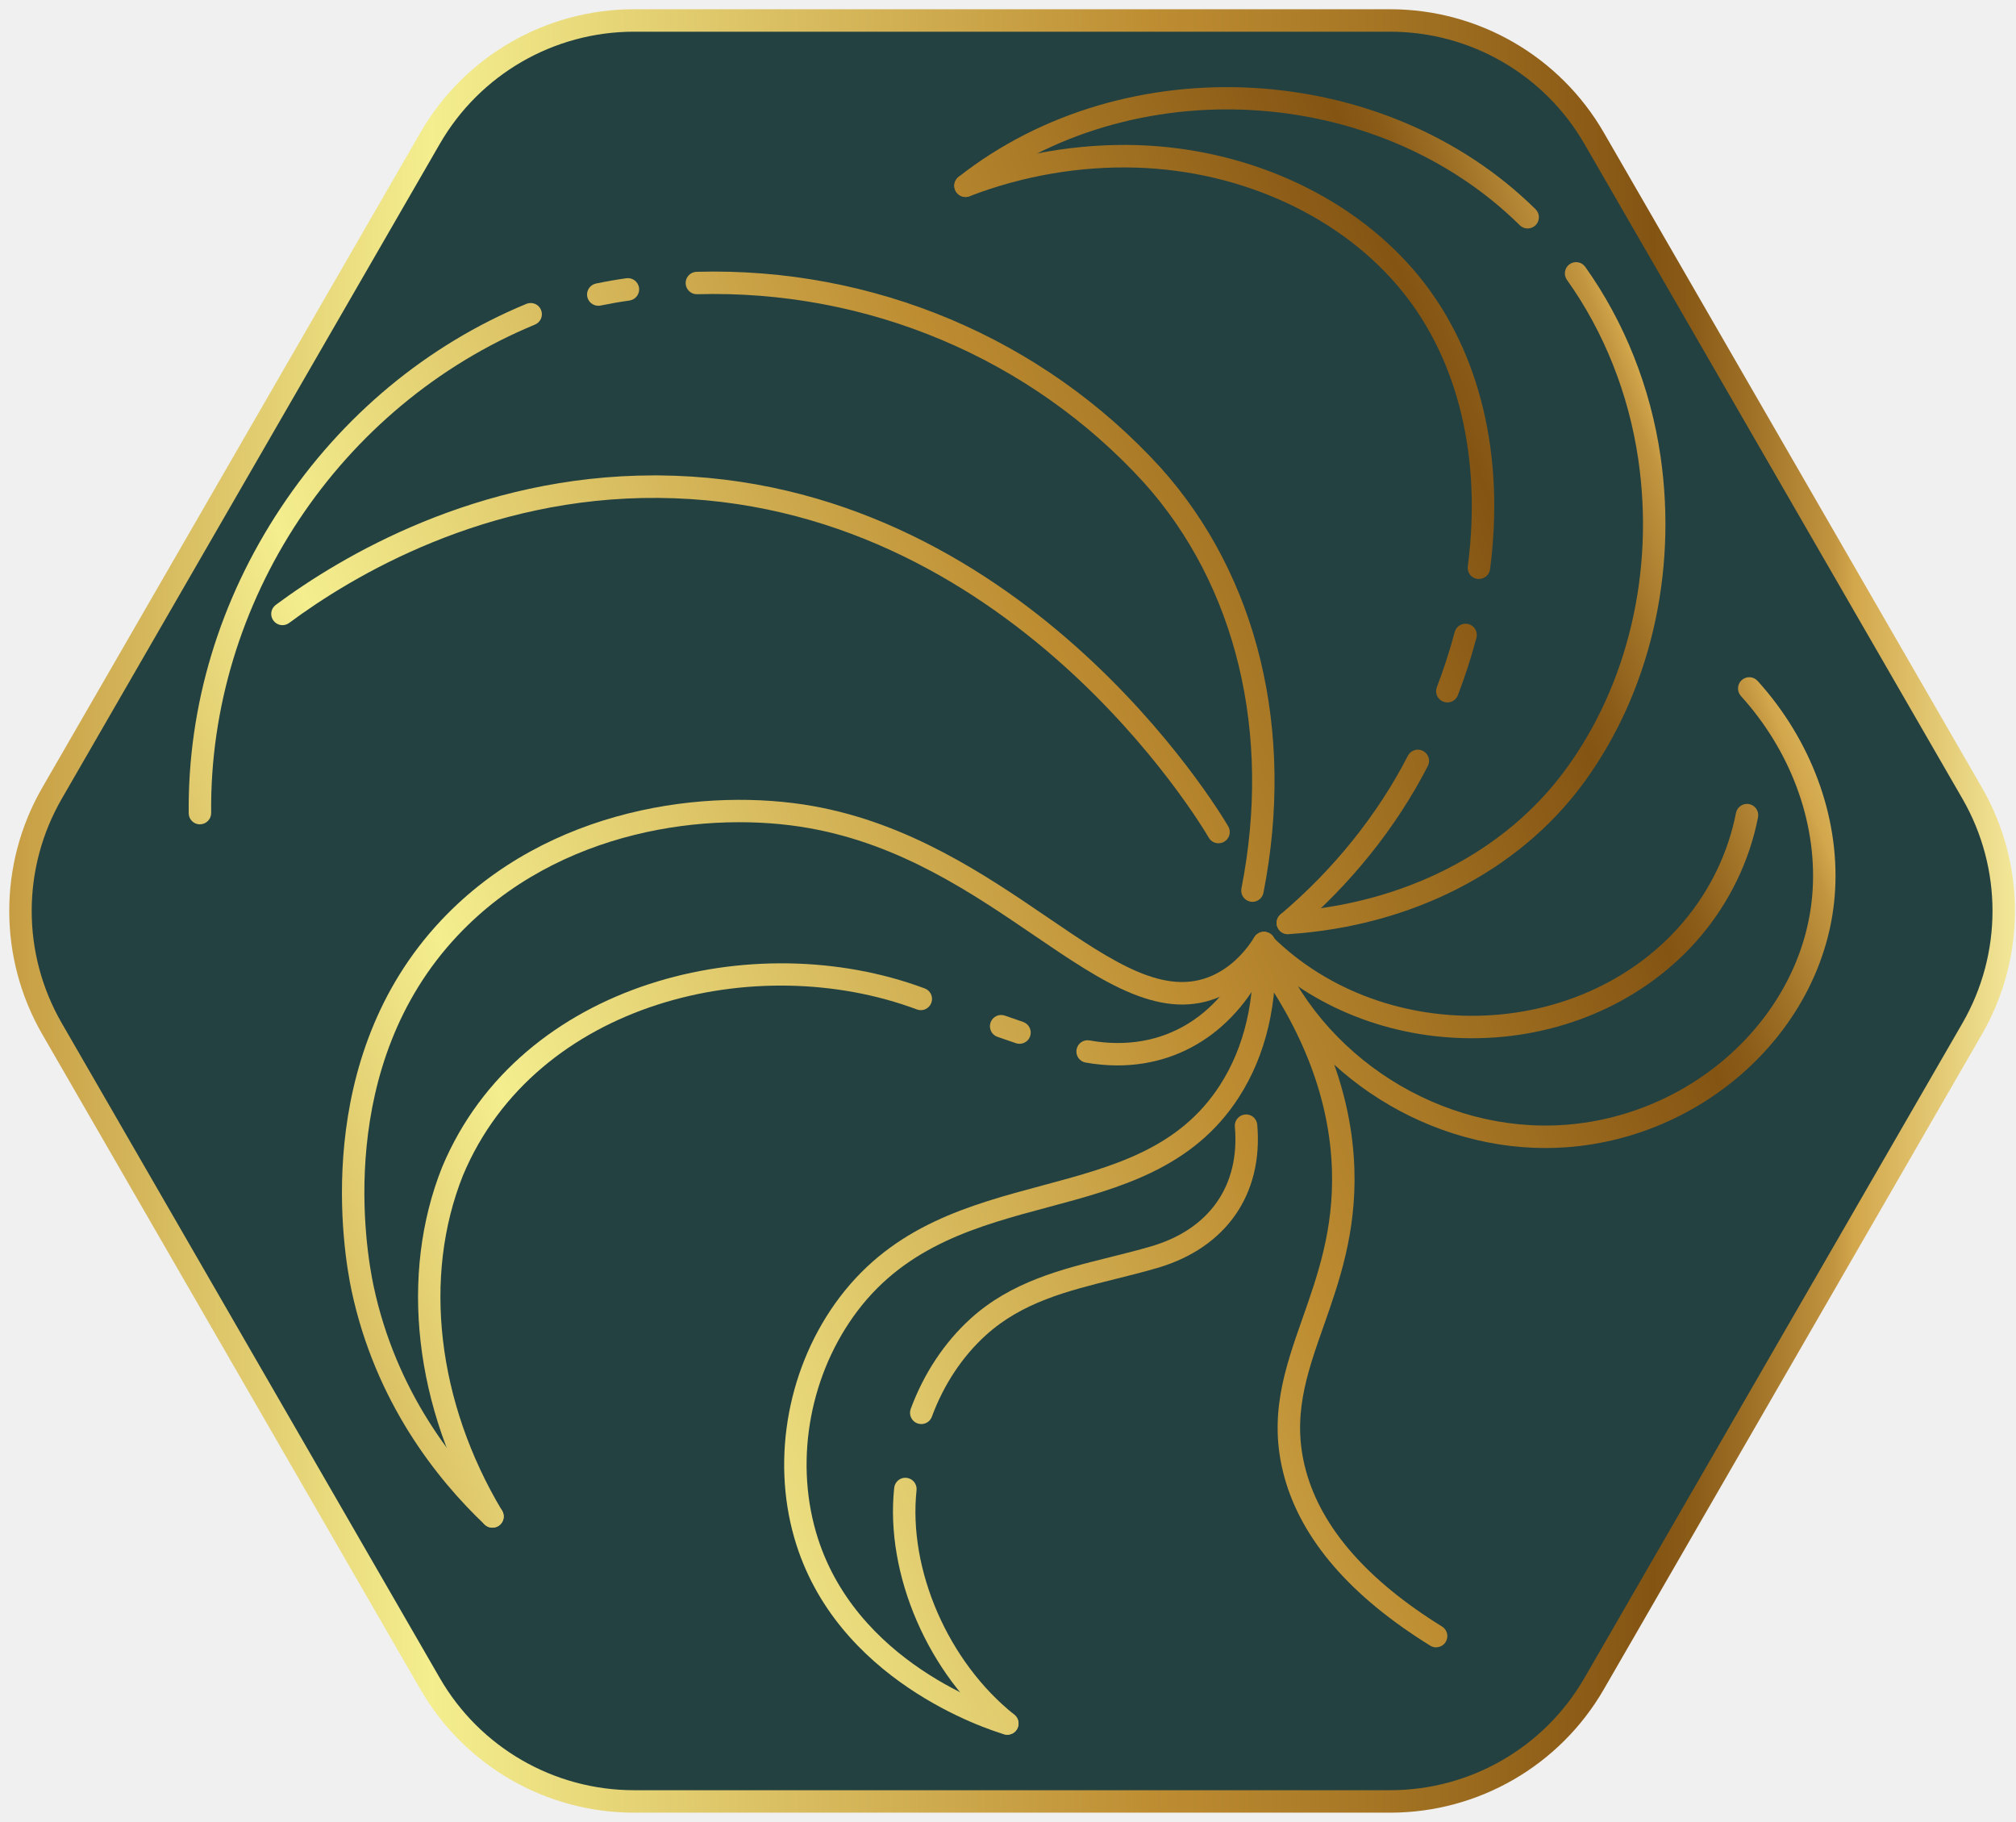
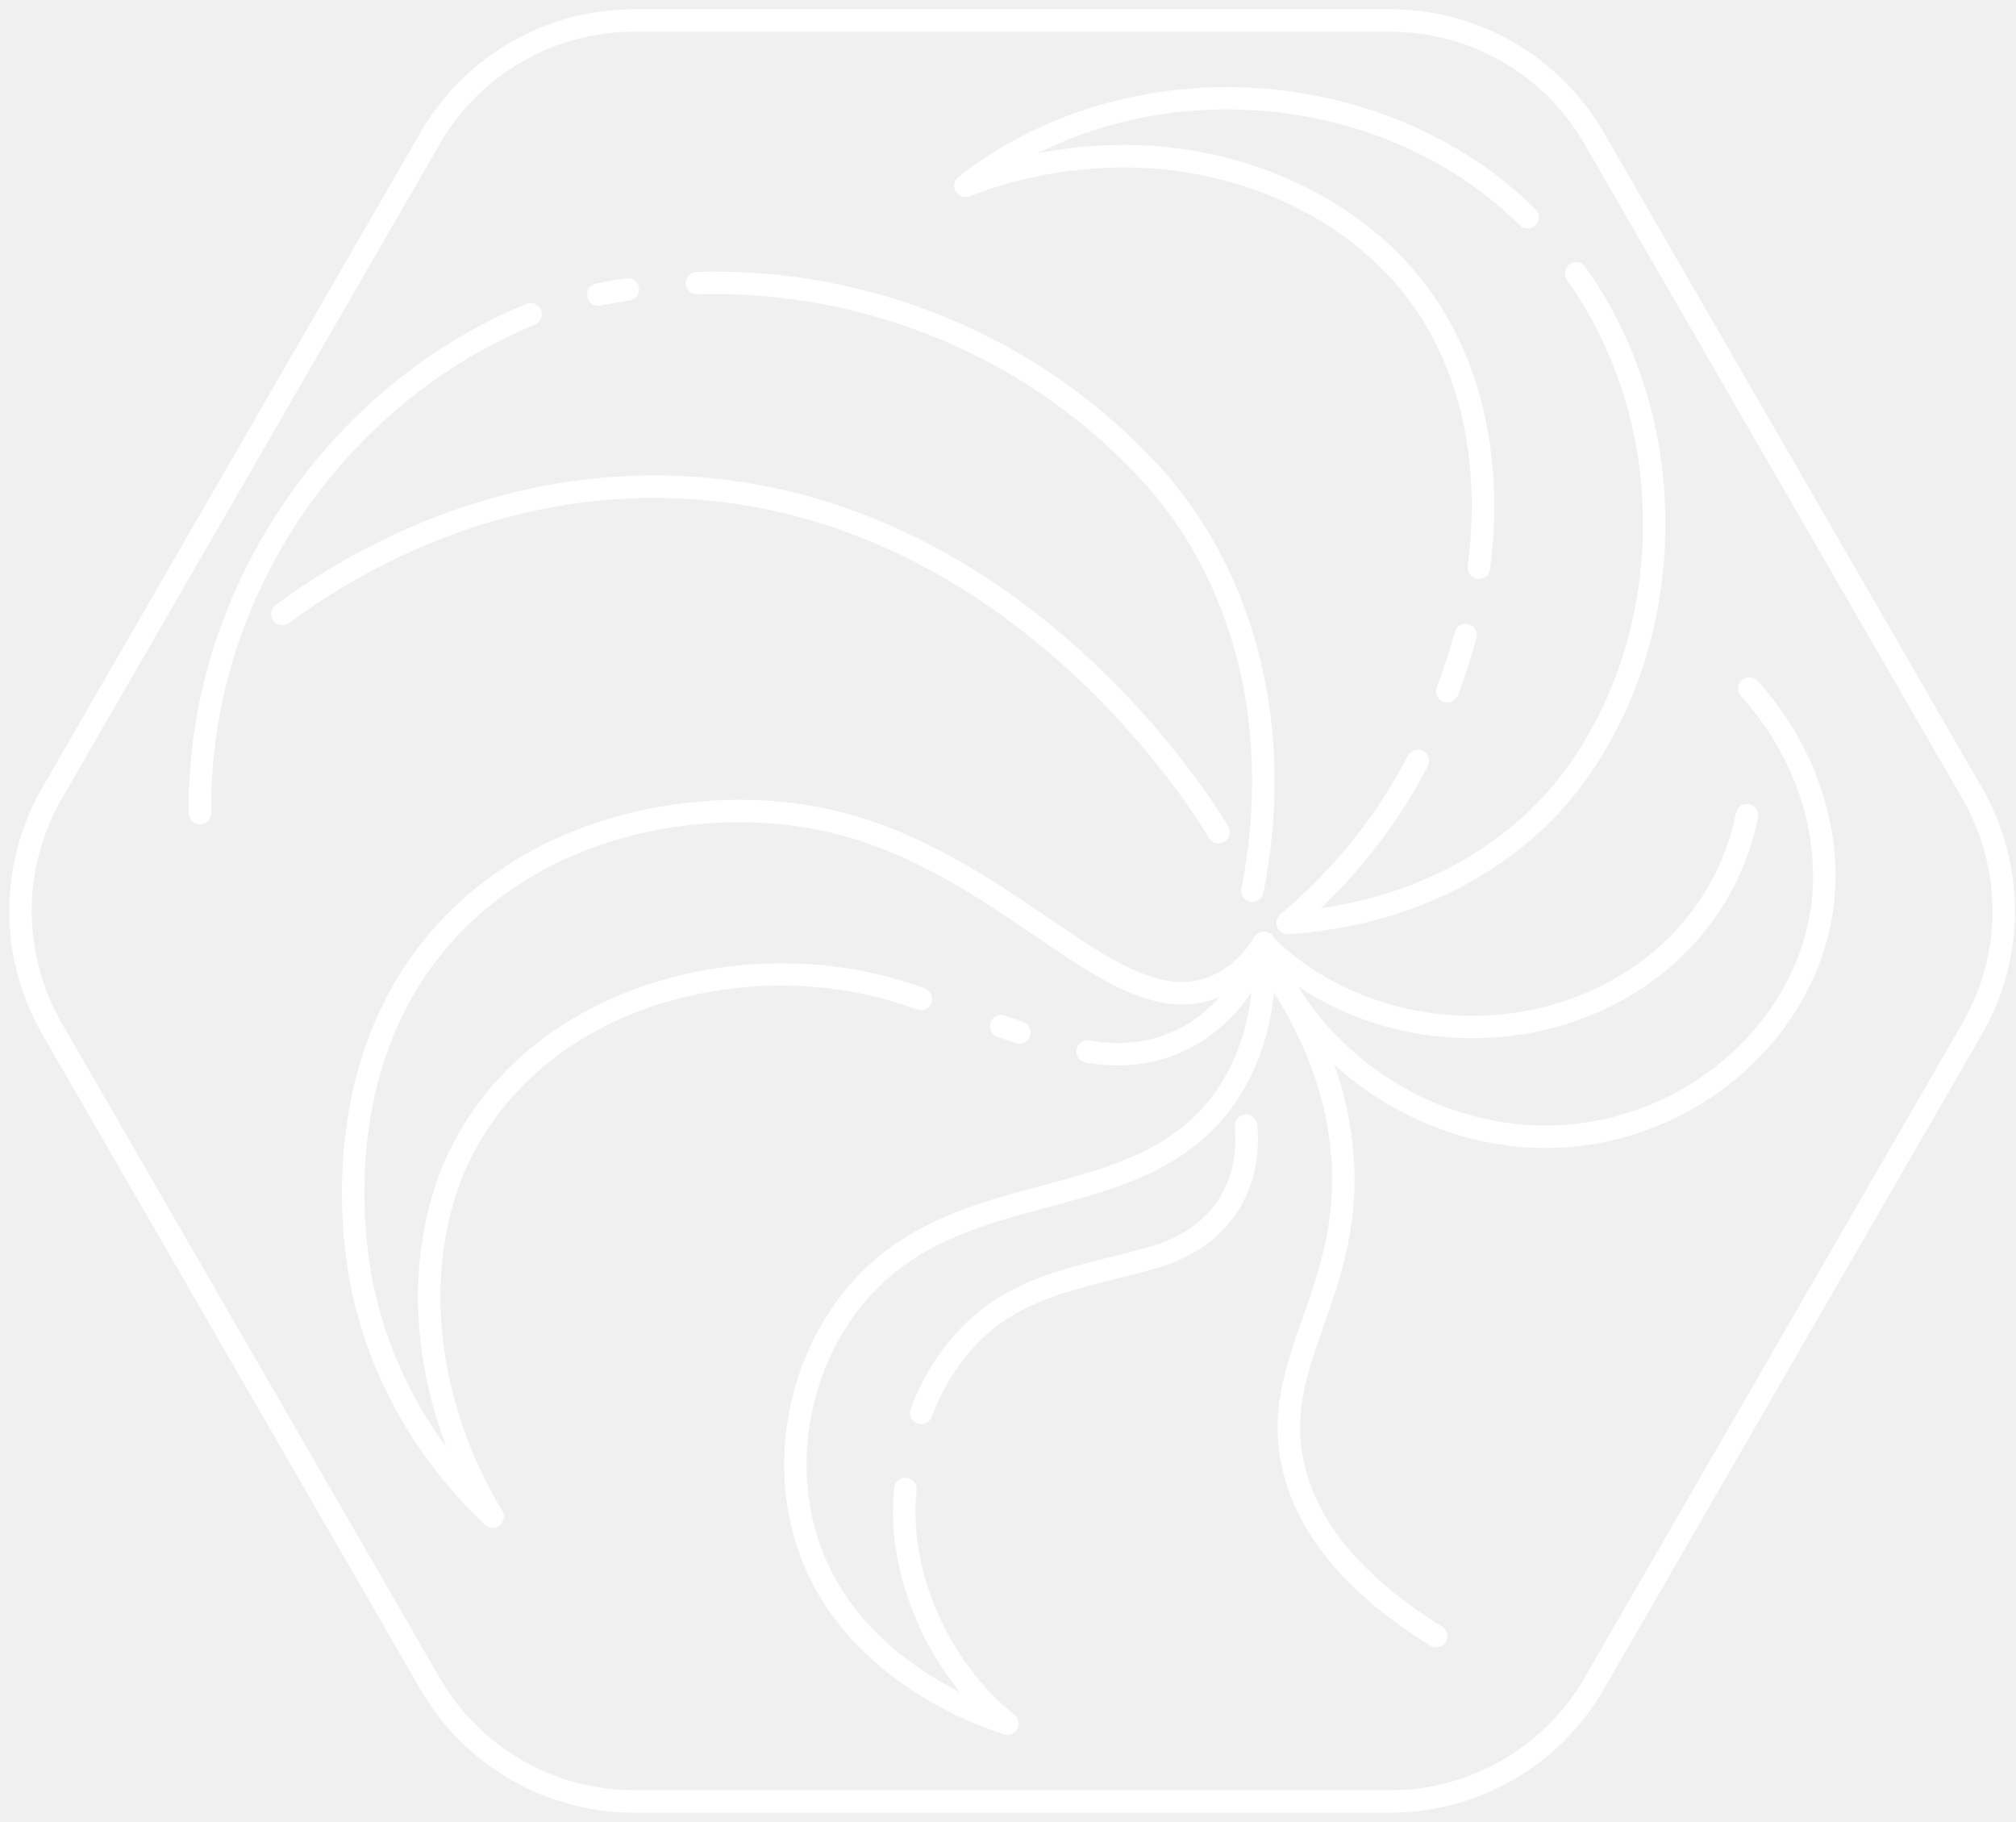
<svg xmlns="http://www.w3.org/2000/svg" width="197" height="178" viewBox="0 0 197 178" fill="none">
-   <path d="M135.848 2H61.953C53.736 2 46.138 6.383 42.029 13.504L5.082 77.496C0.973 84.617 0.973 93.383 5.082 100.504L42.029 164.496C46.138 171.617 53.736 176 61.953 176H135.848C144.066 176 151.663 171.617 155.772 164.496L192.72 100.504C196.828 93.383 196.828 84.617 192.72 77.496L155.772 13.504C151.663 6.383 144.066 2 135.848 2Z" fill="#234141" />
-   <path d="M19.537 80.541C18.934 80.541 18.445 80.058 18.44 79.455C18.336 68.955 21.446 58.636 27.442 49.606C33.427 40.598 41.722 33.708 51.437 29.687C51.997 29.457 52.639 29.72 52.869 30.279C53.1 30.839 52.836 31.481 52.277 31.711C33.142 39.633 20.426 58.811 20.634 79.427C20.64 80.031 20.152 80.53 19.548 80.535H19.537V80.541Z" fill="url(#paint0_linear_43_11409)" />
-   <path d="M58.465 29.873C57.954 29.873 57.499 29.517 57.389 29.001C57.263 28.409 57.647 27.827 58.239 27.701C59.216 27.498 60.215 27.323 61.207 27.185C61.811 27.103 62.359 27.52 62.447 28.123C62.529 28.721 62.113 29.276 61.509 29.363C60.56 29.495 59.611 29.66 58.684 29.852C58.607 29.868 58.536 29.873 58.459 29.873H58.465Z" fill="url(#paint1_linear_43_11409)" />
-   <path d="M122.391 88.111C122.32 88.111 122.248 88.106 122.177 88.089C121.585 87.974 121.195 87.398 121.31 86.8C124.295 71.648 120.817 57.188 111.765 47.132C100.684 34.997 84.78 28.283 68.125 28.744C67.532 28.776 67.017 28.283 67 27.679C66.984 27.076 67.461 26.571 68.065 26.555C85.356 26.077 101.874 33.05 113.389 45.662C122.912 56.239 126.577 71.39 123.461 87.228C123.357 87.749 122.901 88.111 122.386 88.111H122.391Z" fill="url(#paint2_linear_43_11409)" />
-   <path d="M48.123 149.256C47.854 149.256 47.58 149.158 47.366 148.955C42.709 144.539 36.669 136.985 34.348 126.062C33.569 122.403 30.349 103.461 43.125 89.9C53.609 78.774 69.238 76.937 79.442 78.752C88.861 80.426 96.333 85.516 102.34 89.609C108.764 93.987 113.843 97.443 118.534 95.281C120.114 94.552 121.48 93.295 122.588 91.545C122.912 91.035 123.592 90.882 124.102 91.205C124.612 91.529 124.766 92.209 124.442 92.719C123.104 94.831 121.425 96.367 119.455 97.273C113.635 99.955 107.831 96 101.105 91.419C94.967 87.239 88.016 82.499 79.063 80.908C69.403 79.191 54.613 80.908 44.727 91.397C32.697 104.163 35.763 122.129 36.498 125.602C38.698 135.97 44.447 143.156 48.88 147.358C49.319 147.775 49.341 148.472 48.924 148.911C48.71 149.141 48.419 149.251 48.129 149.251L48.123 149.256Z" fill="url(#paint3_linear_43_11409)" />
-   <path d="M149.284 22.325C149.004 22.325 148.73 22.221 148.51 22.007C134.499 8.177 110.504 6.833 95.023 19.012C94.546 19.385 93.86 19.302 93.482 18.825C93.109 18.348 93.191 17.657 93.668 17.284C109.989 4.452 135.278 5.867 150.052 20.443C150.485 20.871 150.485 21.562 150.063 21.996C149.849 22.215 149.563 22.32 149.284 22.32V22.325Z" fill="url(#paint4_linear_43_11409)" />
-   <path d="M125.842 91.266C125.271 91.266 124.789 90.821 124.75 90.24C124.712 89.636 125.167 89.115 125.776 89.071C137.132 88.331 147.045 83.278 152.964 75.214C159.086 66.876 161.687 55.822 160.09 44.888C159.158 38.497 156.749 32.43 153.118 27.345C152.767 26.851 152.882 26.165 153.375 25.814C153.869 25.463 154.555 25.578 154.906 26.072C158.735 31.442 161.281 37.839 162.263 44.575C163.936 56.074 161.193 67.715 154.73 76.52C148.422 85.105 137.922 90.481 125.919 91.266C125.897 91.266 125.869 91.266 125.847 91.266H125.842Z" fill="url(#paint5_linear_43_11409)" />
-   <path d="M151.011 112.161C138.745 112.161 127.027 104.261 122.611 92.741C122.392 92.176 122.677 91.54 123.242 91.326C123.807 91.106 124.443 91.392 124.657 91.957C128.991 103.258 140.895 110.79 152.964 109.895C165.851 108.93 176.471 98.798 177.135 86.828C177.503 80.19 174.946 73.327 170.119 68C169.713 67.55 169.746 66.859 170.195 66.448C170.645 66.042 171.336 66.075 171.748 66.524C176.965 72.284 179.73 79.729 179.324 86.948C178.594 99.999 167.09 111.042 153.123 112.084C152.416 112.139 151.714 112.161 151.011 112.161Z" fill="url(#paint6_linear_43_11409)" />
-   <path d="M98.434 169.483C98.33 169.483 98.226 169.466 98.121 169.439C96.448 168.945 81.636 164.194 77.621 150.26C75.344 142.366 77.045 133.359 82.048 126.748C87.38 119.704 94.748 117.729 101.868 115.82C108.72 113.983 115.193 112.249 119.203 106.034C121.623 102.287 122.698 97.629 122.413 92.193C122.38 91.589 122.846 91.074 123.45 91.041C124.053 91.019 124.569 91.474 124.602 92.078C124.914 97.986 123.718 103.082 121.047 107.224C116.581 114.147 109.389 116.078 102.433 117.938C95.669 119.748 88.675 121.624 83.798 128.07C79.201 134.143 77.643 142.41 79.727 149.651C83.419 162.461 97.183 166.872 98.741 167.332C99.323 167.502 99.652 168.117 99.482 168.698C99.339 169.176 98.906 169.483 98.429 169.483H98.434Z" fill="url(#paint7_linear_43_11409)" />
-   <path d="M140.336 160.947C140.139 160.947 139.941 160.892 139.76 160.782C131.97 155.96 127.17 150.408 125.497 144.27C123.901 138.411 125.541 133.743 127.28 128.8C128.783 124.526 130.335 120.11 130.154 114.29C129.94 107.46 127.346 100.619 122.447 93.97C122.085 93.482 122.194 92.796 122.677 92.434C123.165 92.072 123.851 92.182 124.213 92.665C129.381 99.681 132.118 106.933 132.349 114.218C132.546 120.45 130.851 125.272 129.353 129.524C127.658 134.335 126.199 138.488 127.614 143.688C129.134 149.267 133.61 154.391 140.912 158.911C141.428 159.23 141.587 159.904 141.269 160.42C141.06 160.755 140.704 160.941 140.336 160.941V160.947Z" fill="url(#paint8_linear_43_11409)" />
-   <path d="M119.072 82.389C118.694 82.389 118.326 82.198 118.123 81.846C117.339 80.502 98.462 48.893 64.318 48.646C47.46 48.509 34.475 56.244 28.254 60.863C27.766 61.225 27.08 61.121 26.718 60.633C26.356 60.144 26.46 59.459 26.948 59.097C33.339 54.357 46.604 46.446 63.917 46.446C64.055 46.446 64.197 46.446 64.334 46.446C99.713 46.704 119.209 79.345 120.021 80.733C120.328 81.254 120.153 81.929 119.626 82.236C119.451 82.34 119.259 82.384 119.072 82.384V82.389Z" fill="url(#paint9_linear_43_11409)" />
-   <path d="M144.516 56.573C144.467 56.573 144.423 56.573 144.374 56.562C143.77 56.485 143.348 55.931 143.43 55.333C144.802 44.822 142.536 35.293 137.05 28.496C131.186 21.233 121.47 16.707 111.075 16.378C105.567 16.203 99.927 17.174 94.749 19.171C94.184 19.39 93.547 19.11 93.328 18.54C93.109 17.975 93.394 17.338 93.959 17.119C99.406 15.018 105.364 14.003 111.14 14.178C122.173 14.524 132.491 19.357 138.756 27.109C144.626 34.377 147.056 44.499 145.608 55.608C145.537 56.162 145.065 56.562 144.522 56.562L144.516 56.573Z" fill="url(#paint10_linear_43_11409)" />
-   <path d="M141.432 68.626C141.3 68.626 141.169 68.603 141.037 68.554C140.472 68.335 140.187 67.704 140.406 67.139C141.081 65.383 141.668 63.573 142.151 61.752C142.304 61.165 142.908 60.819 143.495 60.973C144.082 61.126 144.427 61.73 144.274 62.317C143.769 64.215 143.16 66.102 142.458 67.929C142.288 68.362 141.876 68.631 141.432 68.631V68.626Z" fill="url(#paint11_linear_43_11409)" />
-   <path d="M125.842 91.266C125.53 91.266 125.222 91.134 125.003 90.876C124.614 90.415 124.668 89.719 125.135 89.329C130.308 84.962 134.614 79.603 137.577 73.837C137.851 73.299 138.515 73.085 139.052 73.365C139.59 73.64 139.804 74.303 139.524 74.841C136.43 80.864 131.943 86.454 126.545 91.008C126.336 91.183 126.089 91.266 125.837 91.266H125.842Z" fill="url(#paint12_linear_43_11409)" />
-   <path d="M143.83 101.436C135.859 101.436 128.294 98.458 122.868 93.142C122.435 92.719 122.429 92.023 122.852 91.589C123.274 91.156 123.971 91.15 124.404 91.573C129.748 96.812 137.362 99.593 145.283 99.209C152.931 98.836 159.953 95.484 164.55 90.004C167.128 86.932 168.884 83.278 169.635 79.427C169.75 78.835 170.326 78.445 170.924 78.56C171.517 78.676 171.906 79.252 171.791 79.85C170.968 84.063 169.048 88.062 166.234 91.414C161.247 97.355 153.655 100.997 145.399 101.398C144.877 101.425 144.356 101.436 143.841 101.436H143.83Z" fill="url(#paint13_linear_43_11409)" />
-   <path d="M109.203 104.092C108.188 104.092 107.146 103.998 106.087 103.812C105.489 103.708 105.094 103.137 105.198 102.539C105.303 101.941 105.868 101.541 106.471 101.65C113.679 102.94 119.67 99.237 122.49 91.754C122.704 91.189 123.335 90.898 123.905 91.112C124.47 91.326 124.761 91.957 124.547 92.527C121.782 99.868 116.06 104.092 109.208 104.092H109.203Z" fill="url(#paint14_linear_43_11409)" />
-   <path d="M99.626 101.979C99.51 101.979 99.39 101.957 99.269 101.919C98.671 101.711 98.068 101.508 97.47 101.299C96.899 101.102 96.597 100.476 96.795 99.9C96.992 99.33 97.618 99.022 98.194 99.225C98.792 99.434 99.384 99.637 99.982 99.845C100.553 100.043 100.86 100.668 100.662 101.239C100.509 101.694 100.081 101.979 99.626 101.979Z" fill="url(#paint15_linear_43_11409)" />
-   <path d="M48.124 149.256C47.752 149.256 47.389 149.064 47.181 148.724C40.483 137.528 38.996 124.543 43.215 113.999C50.818 95.868 73.732 90.355 90.365 96.57C90.936 96.784 91.221 97.415 91.007 97.98C90.793 98.551 90.162 98.836 89.597 98.622C73.919 92.763 52.354 97.876 45.244 114.827C41.284 124.724 42.71 136.979 49.063 147.594C49.375 148.115 49.205 148.79 48.684 149.097C48.508 149.202 48.311 149.251 48.119 149.251L48.124 149.256Z" fill="url(#paint16_linear_43_11409)" />
-   <path d="M98.434 169.483C98.193 169.483 97.952 169.406 97.749 169.241C90.738 163.657 86.475 153.837 87.38 145.361C87.446 144.758 87.978 144.314 88.587 144.385C89.191 144.451 89.624 144.988 89.564 145.592C88.735 153.365 92.663 162.384 99.12 167.524C99.592 167.903 99.674 168.594 99.296 169.066C99.082 169.34 98.758 169.477 98.434 169.477V169.483Z" fill="url(#paint17_linear_43_11409)" />
-   <path d="M90.025 139.13C89.898 139.13 89.772 139.108 89.646 139.064C89.076 138.855 88.785 138.224 88.993 137.654C90.266 134.203 92.285 131.153 94.841 128.833C98.802 125.234 103.684 124.016 108.408 122.842C109.741 122.507 111.123 122.167 112.473 121.772C118.183 120.105 121.173 115.842 120.668 110.077C120.614 109.473 121.063 108.941 121.667 108.886C122.281 108.826 122.802 109.281 122.857 109.885C123.45 116.692 119.802 121.92 113.093 123.879C111.699 124.285 110.3 124.636 108.945 124.971C104.282 126.134 99.883 127.231 96.328 130.456C94.029 132.541 92.213 135.289 91.061 138.411C90.897 138.855 90.48 139.13 90.03 139.13H90.025Z" fill="url(#paint18_linear_43_11409)" />
-   <path d="M135.848 2H61.953C53.736 2 46.138 6.383 42.029 13.504L5.082 77.496C0.973 84.617 0.973 93.383 5.082 100.504L42.029 164.496C46.138 171.617 53.736 176 61.953 176H135.848C144.066 176 151.663 171.617 155.772 164.496L192.72 100.504C196.828 93.383 196.828 84.617 192.72 77.496L155.772 13.504C151.663 6.383 144.066 2 135.848 2Z" stroke="url(#paint19_linear_43_11409)" stroke-width="2.194" stroke-miterlimit="10" />
-   <defs>
-     <linearGradient id="paint0_linear_43_11409" x1="-6.158" y1="71.599" x2="163.393" y2="4.644" gradientUnits="userSpaceOnUse">
-       <stop stop-color="#C79D43" />
-       <stop offset="0.21" stop-color="#F4EE8F" />
-       <stop offset="0.57" stop-color="#BE8D32" />
-       <stop offset="0.67" stop-color="#A87826" />
-       <stop offset="0.82" stop-color="#845413" />
-       <stop offset="0.84" stop-color="#8B5C18" />
-       <stop offset="0.87" stop-color="#A07227" />
-       <stop offset="0.91" stop-color="#C29540" />
-       <stop offset="0.92" stop-color="#D3A74C" />
-       <stop offset="1" stop-color="#F2E899" />
-     </linearGradient>
-     <linearGradient id="paint1_linear_43_11409" x1="-11.963" y1="56.908" x2="157.588" y2="-10.047" gradientUnits="userSpaceOnUse">
-       <stop stop-color="#C79D43" />
-       <stop offset="0.21" stop-color="#F4EE8F" />
-       <stop offset="0.57" stop-color="#BE8D32" />
-       <stop offset="0.67" stop-color="#A87826" />
-       <stop offset="0.82" stop-color="#845413" />
-       <stop offset="0.84" stop-color="#8B5C18" />
-       <stop offset="0.87" stop-color="#A07227" />
-       <stop offset="0.91" stop-color="#C29540" />
-       <stop offset="0.92" stop-color="#D3A74C" />
-       <stop offset="1" stop-color="#F2E899" />
-     </linearGradient>
-     <linearGradient id="paint2_linear_43_11409" x1="2.646" y1="93.899" x2="172.197" y2="26.944" gradientUnits="userSpaceOnUse">
-       <stop stop-color="#C79D43" />
-       <stop offset="0.21" stop-color="#F4EE8F" />
-       <stop offset="0.57" stop-color="#BE8D32" />
-       <stop offset="0.67" stop-color="#A87826" />
-       <stop offset="0.82" stop-color="#845413" />
-       <stop offset="0.84" stop-color="#8B5C18" />
-       <stop offset="0.87" stop-color="#A07227" />
-       <stop offset="0.91" stop-color="#C29540" />
-       <stop offset="0.92" stop-color="#D3A74C" />
-       <stop offset="1" stop-color="#F2E899" />
-     </linearGradient>
-     <linearGradient id="paint3_linear_43_11409" x1="16.612" y1="129.277" x2="186.169" y2="62.322" gradientUnits="userSpaceOnUse">
-       <stop stop-color="#C79D43" />
-       <stop offset="0.21" stop-color="#F4EE8F" />
-       <stop offset="0.57" stop-color="#BE8D32" />
-       <stop offset="0.67" stop-color="#A87826" />
-       <stop offset="0.82" stop-color="#845413" />
-       <stop offset="0.84" stop-color="#8B5C18" />
-       <stop offset="0.87" stop-color="#A07227" />
-       <stop offset="0.91" stop-color="#C29540" />
-       <stop offset="0.92" stop-color="#D3A74C" />
-       <stop offset="1" stop-color="#F2E899" />
-     </linearGradient>
-     <linearGradient id="paint4_linear_43_11409" x1="-6.926" y1="69.662" x2="162.631" y2="2.707" gradientUnits="userSpaceOnUse">
-       <stop stop-color="#C79D43" />
-       <stop offset="0.21" stop-color="#F4EE8F" />
-       <stop offset="0.57" stop-color="#BE8D32" />
-       <stop offset="0.67" stop-color="#A87826" />
-       <stop offset="0.82" stop-color="#845413" />
-       <stop offset="0.84" stop-color="#8B5C18" />
-       <stop offset="0.87" stop-color="#A07227" />
-       <stop offset="0.91" stop-color="#C29540" />
-       <stop offset="0.92" stop-color="#D3A74C" />
-       <stop offset="1" stop-color="#F2E899" />
-     </linearGradient>
-     <linearGradient id="paint5_linear_43_11409" x1="9.432" y1="111.08" x2="178.983" y2="44.126" gradientUnits="userSpaceOnUse">
-       <stop stop-color="#C79D43" />
-       <stop offset="0.21" stop-color="#F4EE8F" />
-       <stop offset="0.57" stop-color="#BE8D32" />
-       <stop offset="0.67" stop-color="#A87826" />
-       <stop offset="0.82" stop-color="#845413" />
-       <stop offset="0.84" stop-color="#8B5C18" />
-       <stop offset="0.87" stop-color="#A07227" />
-       <stop offset="0.91" stop-color="#C29540" />
-       <stop offset="0.92" stop-color="#D3A74C" />
-       <stop offset="1" stop-color="#F2E899" />
-     </linearGradient>
-     <linearGradient id="paint6_linear_43_11409" x1="22.741" y1="144.791" x2="192.292" y2="77.836" gradientUnits="userSpaceOnUse">
-       <stop stop-color="#C79D43" />
-       <stop offset="0.21" stop-color="#F4EE8F" />
-       <stop offset="0.57" stop-color="#BE8D32" />
-       <stop offset="0.67" stop-color="#A87826" />
-       <stop offset="0.82" stop-color="#845413" />
-       <stop offset="0.84" stop-color="#8B5C18" />
-       <stop offset="0.87" stop-color="#A07227" />
-       <stop offset="0.91" stop-color="#C29540" />
-       <stop offset="0.92" stop-color="#D3A74C" />
-       <stop offset="1" stop-color="#F2E899" />
-     </linearGradient>
-     <linearGradient id="paint7_linear_43_11409" x1="29.68" y1="162.362" x2="199.231" y2="95.407" gradientUnits="userSpaceOnUse">
-       <stop stop-color="#C79D43" />
-       <stop offset="0.21" stop-color="#F4EE8F" />
-       <stop offset="0.57" stop-color="#BE8D32" />
-       <stop offset="0.67" stop-color="#A87826" />
-       <stop offset="0.82" stop-color="#845413" />
-       <stop offset="0.84" stop-color="#8B5C18" />
-       <stop offset="0.87" stop-color="#A07227" />
-       <stop offset="0.91" stop-color="#C29540" />
-       <stop offset="0.92" stop-color="#D3A74C" />
-       <stop offset="1" stop-color="#F2E899" />
-     </linearGradient>
-     <linearGradient id="paint8_linear_43_11409" x1="31.239" y1="166.312" x2="200.796" y2="99.357" gradientUnits="userSpaceOnUse">
-       <stop stop-color="#C79D43" />
-       <stop offset="0.21" stop-color="#F4EE8F" />
-       <stop offset="0.57" stop-color="#BE8D32" />
-       <stop offset="0.67" stop-color="#A87826" />
-       <stop offset="0.82" stop-color="#845413" />
-       <stop offset="0.84" stop-color="#8B5C18" />
-       <stop offset="0.87" stop-color="#A07227" />
-       <stop offset="0.91" stop-color="#C29540" />
-       <stop offset="0.92" stop-color="#D3A74C" />
-       <stop offset="1" stop-color="#F2E899" />
-     </linearGradient>
-     <linearGradient id="paint9_linear_43_11409" x1="3.825" y1="96.889" x2="173.382" y2="29.939" gradientUnits="userSpaceOnUse">
-       <stop stop-color="#C79D43" />
-       <stop offset="0.21" stop-color="#F4EE8F" />
-       <stop offset="0.57" stop-color="#BE8D32" />
-       <stop offset="0.67" stop-color="#A87826" />
-       <stop offset="0.82" stop-color="#845413" />
-       <stop offset="0.84" stop-color="#8B5C18" />
-       <stop offset="0.87" stop-color="#A07227" />
-       <stop offset="0.91" stop-color="#C29540" />
-       <stop offset="0.92" stop-color="#D3A74C" />
-       <stop offset="1" stop-color="#F2E899" />
-     </linearGradient>
-     <linearGradient id="paint10_linear_43_11409" x1="-1.1" y1="84.408" x2="168.451" y2="17.453" gradientUnits="userSpaceOnUse">
-       <stop stop-color="#C79D43" />
-       <stop offset="0.21" stop-color="#F4EE8F" />
-       <stop offset="0.57" stop-color="#BE8D32" />
-       <stop offset="0.67" stop-color="#A87826" />
-       <stop offset="0.82" stop-color="#845413" />
-       <stop offset="0.84" stop-color="#8B5C18" />
-       <stop offset="0.87" stop-color="#A07227" />
-       <stop offset="0.91" stop-color="#C29540" />
-       <stop offset="0.92" stop-color="#D3A74C" />
-       <stop offset="1" stop-color="#F2E899" />
-     </linearGradient>
-     <linearGradient id="paint11_linear_43_11409" x1="11.538" y1="116.418" x2="181.089" y2="49.469" gradientUnits="userSpaceOnUse">
-       <stop stop-color="#C79D43" />
-       <stop offset="0.21" stop-color="#F4EE8F" />
-       <stop offset="0.57" stop-color="#BE8D32" />
-       <stop offset="0.67" stop-color="#A87826" />
-       <stop offset="0.82" stop-color="#845413" />
-       <stop offset="0.84" stop-color="#8B5C18" />
-       <stop offset="0.87" stop-color="#A07227" />
-       <stop offset="0.91" stop-color="#C29540" />
-       <stop offset="0.92" stop-color="#D3A74C" />
-       <stop offset="1" stop-color="#F2E899" />
-     </linearGradient>
-     <linearGradient id="paint12_linear_43_11409" x1="16.142" y1="128.081" x2="185.698" y2="61.126" gradientUnits="userSpaceOnUse">
-       <stop stop-color="#C79D43" />
-       <stop offset="0.21" stop-color="#F4EE8F" />
-       <stop offset="0.57" stop-color="#BE8D32" />
-       <stop offset="0.67" stop-color="#A87826" />
-       <stop offset="0.82" stop-color="#845413" />
-       <stop offset="0.84" stop-color="#8B5C18" />
-       <stop offset="0.87" stop-color="#A07227" />
-       <stop offset="0.91" stop-color="#C29540" />
-       <stop offset="0.92" stop-color="#D3A74C" />
-       <stop offset="1" stop-color="#F2E899" />
-     </linearGradient>
-     <linearGradient id="paint13_linear_43_11409" x1="21.55" y1="141.774" x2="191.101" y2="74.825" gradientUnits="userSpaceOnUse">
-       <stop stop-color="#C79D43" />
-       <stop offset="0.21" stop-color="#F4EE8F" />
-       <stop offset="0.57" stop-color="#BE8D32" />
-       <stop offset="0.67" stop-color="#A87826" />
-       <stop offset="0.82" stop-color="#845413" />
-       <stop offset="0.84" stop-color="#8B5C18" />
-       <stop offset="0.87" stop-color="#A07227" />
-       <stop offset="0.91" stop-color="#C29540" />
-       <stop offset="0.92" stop-color="#D3A74C" />
-       <stop offset="1" stop-color="#F2E899" />
-     </linearGradient>
-     <linearGradient id="paint14_linear_43_11409" x1="19.427" y1="136.398" x2="188.978" y2="69.443" gradientUnits="userSpaceOnUse">
-       <stop stop-color="#C79D43" />
-       <stop offset="0.21" stop-color="#F4EE8F" />
-       <stop offset="0.57" stop-color="#BE8D32" />
-       <stop offset="0.67" stop-color="#A87826" />
-       <stop offset="0.82" stop-color="#845413" />
-       <stop offset="0.84" stop-color="#8B5C18" />
-       <stop offset="0.87" stop-color="#A07227" />
-       <stop offset="0.91" stop-color="#C29540" />
-       <stop offset="0.92" stop-color="#D3A74C" />
-       <stop offset="1" stop-color="#F2E899" />
-     </linearGradient>
-     <linearGradient id="paint15_linear_43_11409" x1="17.887" y1="132.497" x2="187.438" y2="65.543" gradientUnits="userSpaceOnUse">
-       <stop stop-color="#C79D43" />
-       <stop offset="0.21" stop-color="#F4EE8F" />
-       <stop offset="0.57" stop-color="#BE8D32" />
-       <stop offset="0.67" stop-color="#A87826" />
-       <stop offset="0.82" stop-color="#845413" />
-       <stop offset="0.84" stop-color="#8B5C18" />
-       <stop offset="0.87" stop-color="#A07227" />
-       <stop offset="0.91" stop-color="#C29540" />
-       <stop offset="0.92" stop-color="#D3A74C" />
-       <stop offset="1" stop-color="#F2E899" />
-     </linearGradient>
-     <linearGradient id="paint16_linear_43_11409" x1="19.653" y1="136.968" x2="189.204" y2="70.013" gradientUnits="userSpaceOnUse">
-       <stop stop-color="#C79D43" />
-       <stop offset="0.21" stop-color="#F4EE8F" />
-       <stop offset="0.57" stop-color="#BE8D32" />
-       <stop offset="0.67" stop-color="#A87826" />
-       <stop offset="0.82" stop-color="#845413" />
-       <stop offset="0.84" stop-color="#8B5C18" />
-       <stop offset="0.87" stop-color="#A07227" />
-       <stop offset="0.91" stop-color="#C29540" />
-       <stop offset="0.92" stop-color="#D3A74C" />
-       <stop offset="1" stop-color="#F2E899" />
-     </linearGradient>
-     <linearGradient id="paint17_linear_43_11409" x1="36.428" y1="179.45" x2="205.979" y2="112.496" gradientUnits="userSpaceOnUse">
-       <stop stop-color="#C79D43" />
-       <stop offset="0.21" stop-color="#F4EE8F" />
-       <stop offset="0.57" stop-color="#BE8D32" />
-       <stop offset="0.67" stop-color="#A87826" />
-       <stop offset="0.82" stop-color="#845413" />
-       <stop offset="0.84" stop-color="#8B5C18" />
-       <stop offset="0.87" stop-color="#A07227" />
-       <stop offset="0.91" stop-color="#C29540" />
-       <stop offset="0.92" stop-color="#D3A74C" />
-       <stop offset="1" stop-color="#F2E899" />
-     </linearGradient>
-     <linearGradient id="paint18_linear_43_11409" x1="26.855" y1="155.214" x2="196.412" y2="88.259" gradientUnits="userSpaceOnUse">
-       <stop stop-color="#C79D43" />
-       <stop offset="0.21" stop-color="#F4EE8F" />
-       <stop offset="0.57" stop-color="#BE8D32" />
-       <stop offset="0.67" stop-color="#A87826" />
-       <stop offset="0.82" stop-color="#845413" />
-       <stop offset="0.84" stop-color="#8B5C18" />
-       <stop offset="0.87" stop-color="#A07227" />
-       <stop offset="0.91" stop-color="#C29540" />
-       <stop offset="0.92" stop-color="#D3A74C" />
-       <stop offset="1" stop-color="#F2E899" />
-     </linearGradient>
-     <linearGradient id="paint19_linear_43_11409" x1="0.901" y1="89" x2="196.9" y2="89" gradientUnits="userSpaceOnUse">
-       <stop stop-color="#C79D43" />
-       <stop offset="0.21" stop-color="#F4EE8F" />
-       <stop offset="0.57" stop-color="#BE8D32" />
-       <stop offset="0.67" stop-color="#A87826" />
-       <stop offset="0.82" stop-color="#845413" />
-       <stop offset="0.84" stop-color="#8B5C18" />
-       <stop offset="0.87" stop-color="#A07227" />
-       <stop offset="0.91" stop-color="#C29540" />
-       <stop offset="0.92" stop-color="#D3A74C" />
-       <stop offset="1" stop-color="#F2E899" />
-     </linearGradient>
-   </defs>
+   <path d="M135.848 2H61.953C53.736 2 46.138 6.383 42.029 13.504L5.082 77.496C0.973 84.617 0.973 93.383 5.082 100.504L42.029 164.496C46.138 171.617 53.736 176 61.953 176H135.848C144.066 176 151.663 171.617 155.772 164.496L192.72 100.504C196.828 93.383 196.828 84.617 192.72 77.496L155.772 13.504C151.663 6.383 144.066 2 135.848 2Z" fill="transparent" />
+   <path d="M19.537 80.541C18.934 80.541 18.445 80.058 18.44 79.455C18.336 68.955 21.446 58.636 27.442 49.606C33.427 40.598 41.722 33.708 51.437 29.687C51.997 29.457 52.639 29.72 52.869 30.279C53.1 30.839 52.836 31.481 52.277 31.711C33.142 39.633 20.426 58.811 20.634 79.427C20.64 80.031 20.152 80.53 19.548 80.535H19.537V80.541Z" fill="#ffffff" />
+   <path d="M58.465 29.873C57.954 29.873 57.499 29.517 57.389 29.001C57.263 28.409 57.647 27.827 58.239 27.701C59.216 27.498 60.215 27.323 61.207 27.185C61.811 27.103 62.359 27.52 62.447 28.123C62.529 28.721 62.113 29.276 61.509 29.363C60.56 29.495 59.611 29.66 58.684 29.852C58.607 29.868 58.536 29.873 58.459 29.873H58.465Z" fill="#ffffff" />
+   <path d="M122.391 88.111C122.32 88.111 122.248 88.106 122.177 88.089C121.585 87.974 121.195 87.398 121.31 86.8C124.295 71.648 120.817 57.188 111.765 47.132C100.684 34.997 84.78 28.283 68.125 28.744C67.532 28.776 67.017 28.283 67 27.679C66.984 27.076 67.461 26.571 68.065 26.555C85.356 26.077 101.874 33.05 113.389 45.662C122.912 56.239 126.577 71.39 123.461 87.228C123.357 87.749 122.901 88.111 122.386 88.111H122.391Z" fill="#ffffff" />
+   <path d="M48.123 149.256C47.854 149.256 47.58 149.158 47.366 148.955C42.709 144.539 36.669 136.985 34.348 126.062C33.569 122.403 30.349 103.461 43.125 89.9C53.609 78.774 69.238 76.937 79.442 78.752C88.861 80.426 96.333 85.516 102.34 89.609C108.764 93.987 113.843 97.443 118.534 95.281C120.114 94.552 121.48 93.295 122.588 91.545C122.912 91.035 123.592 90.882 124.102 91.205C124.612 91.529 124.766 92.209 124.442 92.719C123.104 94.831 121.425 96.367 119.455 97.273C113.635 99.955 107.831 96 101.105 91.419C94.967 87.239 88.016 82.499 79.063 80.908C69.403 79.191 54.613 80.908 44.727 91.397C32.697 104.163 35.763 122.129 36.498 125.602C38.698 135.97 44.447 143.156 48.88 147.358C49.319 147.775 49.341 148.472 48.924 148.911C48.71 149.141 48.419 149.251 48.129 149.251L48.123 149.256Z" fill="#ffffff" />
+   <path d="M149.284 22.325C149.004 22.325 148.73 22.221 148.51 22.007C134.499 8.177 110.504 6.833 95.023 19.012C94.546 19.385 93.86 19.302 93.482 18.825C93.109 18.348 93.191 17.657 93.668 17.284C109.989 4.452 135.278 5.867 150.052 20.443C150.485 20.871 150.485 21.562 150.063 21.996C149.849 22.215 149.563 22.32 149.284 22.32V22.325Z" fill="#ffffff" />
+   <path d="M125.842 91.266C125.271 91.266 124.789 90.821 124.75 90.24C124.712 89.636 125.167 89.115 125.776 89.071C137.132 88.331 147.045 83.278 152.964 75.214C159.086 66.876 161.687 55.822 160.09 44.888C159.158 38.497 156.749 32.43 153.118 27.345C152.767 26.851 152.882 26.165 153.375 25.814C153.869 25.463 154.555 25.578 154.906 26.072C158.735 31.442 161.281 37.839 162.263 44.575C163.936 56.074 161.193 67.715 154.73 76.52C148.422 85.105 137.922 90.481 125.919 91.266C125.897 91.266 125.869 91.266 125.847 91.266H125.842Z" fill="#ffffff" />
+   <path d="M151.011 112.161C138.745 112.161 127.027 104.261 122.611 92.741C122.392 92.176 122.677 91.54 123.242 91.326C123.807 91.106 124.443 91.392 124.657 91.957C128.991 103.258 140.895 110.79 152.964 109.895C165.851 108.93 176.471 98.798 177.135 86.828C177.503 80.19 174.946 73.327 170.119 68C169.713 67.55 169.746 66.859 170.195 66.448C170.645 66.042 171.336 66.075 171.748 66.524C176.965 72.284 179.73 79.729 179.324 86.948C178.594 99.999 167.09 111.042 153.123 112.084C152.416 112.139 151.714 112.161 151.011 112.161Z" fill="#ffffff" />
+   <path d="M98.434 169.483C98.33 169.483 98.226 169.466 98.121 169.439C96.448 168.945 81.636 164.194 77.621 150.26C75.344 142.366 77.045 133.359 82.048 126.748C87.38 119.704 94.748 117.729 101.868 115.82C108.72 113.983 115.193 112.249 119.203 106.034C121.623 102.287 122.698 97.629 122.413 92.193C122.38 91.589 122.846 91.074 123.45 91.041C124.053 91.019 124.569 91.474 124.602 92.078C124.914 97.986 123.718 103.082 121.047 107.224C116.581 114.147 109.389 116.078 102.433 117.938C95.669 119.748 88.675 121.624 83.798 128.07C79.201 134.143 77.643 142.41 79.727 149.651C83.419 162.461 97.183 166.872 98.741 167.332C99.323 167.502 99.652 168.117 99.482 168.698C99.339 169.176 98.906 169.483 98.429 169.483H98.434Z" fill="#ffffff" />
+   <path d="M140.336 160.947C140.139 160.947 139.941 160.892 139.76 160.782C131.97 155.96 127.17 150.408 125.497 144.27C123.901 138.411 125.541 133.743 127.28 128.8C128.783 124.526 130.335 120.11 130.154 114.29C129.94 107.46 127.346 100.619 122.447 93.97C122.085 93.482 122.194 92.796 122.677 92.434C123.165 92.072 123.851 92.182 124.213 92.665C129.381 99.681 132.118 106.933 132.349 114.218C132.546 120.45 130.851 125.272 129.353 129.524C127.658 134.335 126.199 138.488 127.614 143.688C129.134 149.267 133.61 154.391 140.912 158.911C141.428 159.23 141.587 159.904 141.269 160.42C141.06 160.755 140.704 160.941 140.336 160.941V160.947Z" fill="#ffffff" />
+   <path d="M119.072 82.389C118.694 82.389 118.326 82.198 118.123 81.846C117.339 80.502 98.462 48.893 64.318 48.646C47.46 48.509 34.475 56.244 28.254 60.863C27.766 61.225 27.08 61.121 26.718 60.633C26.356 60.144 26.46 59.459 26.948 59.097C33.339 54.357 46.604 46.446 63.917 46.446C64.055 46.446 64.197 46.446 64.334 46.446C99.713 46.704 119.209 79.345 120.021 80.733C120.328 81.254 120.153 81.929 119.626 82.236C119.451 82.34 119.259 82.384 119.072 82.384V82.389Z" fill="#ffffff" />
+   <path d="M144.516 56.573C144.467 56.573 144.423 56.573 144.374 56.562C143.77 56.485 143.348 55.931 143.43 55.333C144.802 44.822 142.536 35.293 137.05 28.496C131.186 21.233 121.47 16.707 111.075 16.378C105.567 16.203 99.927 17.174 94.749 19.171C94.184 19.39 93.547 19.11 93.328 18.54C93.109 17.975 93.394 17.338 93.959 17.119C99.406 15.018 105.364 14.003 111.14 14.178C122.173 14.524 132.491 19.357 138.756 27.109C144.626 34.377 147.056 44.499 145.608 55.608C145.537 56.162 145.065 56.562 144.522 56.562L144.516 56.573Z" fill="#ffffff" />
+   <path d="M141.432 68.626C141.3 68.626 141.169 68.603 141.037 68.554C140.472 68.335 140.187 67.704 140.406 67.139C141.081 65.383 141.668 63.573 142.151 61.752C142.304 61.165 142.908 60.819 143.495 60.973C144.082 61.126 144.427 61.73 144.274 62.317C143.769 64.215 143.16 66.102 142.458 67.929C142.288 68.362 141.876 68.631 141.432 68.631V68.626Z" fill="#ffffff" />
+   <path d="M125.842 91.266C125.53 91.266 125.222 91.134 125.003 90.876C124.614 90.415 124.668 89.719 125.135 89.329C130.308 84.962 134.614 79.603 137.577 73.837C137.851 73.299 138.515 73.085 139.052 73.365C139.59 73.64 139.804 74.303 139.524 74.841C136.43 80.864 131.943 86.454 126.545 91.008C126.336 91.183 126.089 91.266 125.837 91.266H125.842Z" fill="#ffffff" />
+   <path d="M143.83 101.436C135.859 101.436 128.294 98.458 122.868 93.142C122.435 92.719 122.429 92.023 122.852 91.589C123.274 91.156 123.971 91.15 124.404 91.573C129.748 96.812 137.362 99.593 145.283 99.209C152.931 98.836 159.953 95.484 164.55 90.004C167.128 86.932 168.884 83.278 169.635 79.427C169.75 78.835 170.326 78.445 170.924 78.56C171.517 78.676 171.906 79.252 171.791 79.85C170.968 84.063 169.048 88.062 166.234 91.414C161.247 97.355 153.655 100.997 145.399 101.398C144.877 101.425 144.356 101.436 143.841 101.436H143.83Z" fill="#ffffff" />
+   <path d="M109.203 104.092C108.188 104.092 107.146 103.998 106.087 103.812C105.489 103.708 105.094 103.137 105.198 102.539C105.303 101.941 105.868 101.541 106.471 101.65C113.679 102.94 119.67 99.237 122.49 91.754C122.704 91.189 123.335 90.898 123.905 91.112C124.47 91.326 124.761 91.957 124.547 92.527C121.782 99.868 116.06 104.092 109.208 104.092H109.203Z" fill="#ffffff" />
+   <path d="M99.626 101.979C99.51 101.979 99.39 101.957 99.269 101.919C98.671 101.711 98.068 101.508 97.47 101.299C96.899 101.102 96.597 100.476 96.795 99.9C96.992 99.33 97.618 99.022 98.194 99.225C98.792 99.434 99.384 99.637 99.982 99.845C100.553 100.043 100.86 100.668 100.662 101.239C100.509 101.694 100.081 101.979 99.626 101.979Z" fill="#ffffff" />
+   <path d="M48.124 149.256C47.752 149.256 47.389 149.064 47.181 148.724C40.483 137.528 38.996 124.543 43.215 113.999C50.818 95.868 73.732 90.355 90.365 96.57C90.936 96.784 91.221 97.415 91.007 97.98C90.793 98.551 90.162 98.836 89.597 98.622C73.919 92.763 52.354 97.876 45.244 114.827C41.284 124.724 42.71 136.979 49.063 147.594C49.375 148.115 49.205 148.79 48.684 149.097C48.508 149.202 48.311 149.251 48.119 149.251L48.124 149.256Z" fill="#ffffff" />
+   <path d="M98.434 169.483C98.193 169.483 97.952 169.406 97.749 169.241C90.738 163.657 86.475 153.837 87.38 145.361C87.446 144.758 87.978 144.314 88.587 144.385C89.191 144.451 89.624 144.988 89.564 145.592C88.735 153.365 92.663 162.384 99.12 167.524C99.592 167.903 99.674 168.594 99.296 169.066C99.082 169.34 98.758 169.477 98.434 169.477V169.483Z" fill="#ffffff" />
+   <path d="M90.025 139.13C89.898 139.13 89.772 139.108 89.646 139.064C89.076 138.855 88.785 138.224 88.993 137.654C90.266 134.203 92.285 131.153 94.841 128.833C98.802 125.234 103.684 124.016 108.408 122.842C109.741 122.507 111.123 122.167 112.473 121.772C118.183 120.105 121.173 115.842 120.668 110.077C120.614 109.473 121.063 108.941 121.667 108.886C122.281 108.826 122.802 109.281 122.857 109.885C123.45 116.692 119.802 121.92 113.093 123.879C111.699 124.285 110.3 124.636 108.945 124.971C104.282 126.134 99.883 127.231 96.328 130.456C94.029 132.541 92.213 135.289 91.061 138.411C90.897 138.855 90.48 139.13 90.03 139.13H90.025Z" fill="#ffffff" />
+   <path d="M135.848 2H61.953C53.736 2 46.138 6.383 42.029 13.504L5.082 77.496C0.973 84.617 0.973 93.383 5.082 100.504L42.029 164.496C46.138 171.617 53.736 176 61.953 176H135.848C144.066 176 151.663 171.617 155.772 164.496L192.72 100.504C196.828 93.383 196.828 84.617 192.72 77.496L155.772 13.504C151.663 6.383 144.066 2 135.848 2Z" stroke="#ffffff" stroke-width="2.194" stroke-miterlimit="10" />
</svg>
